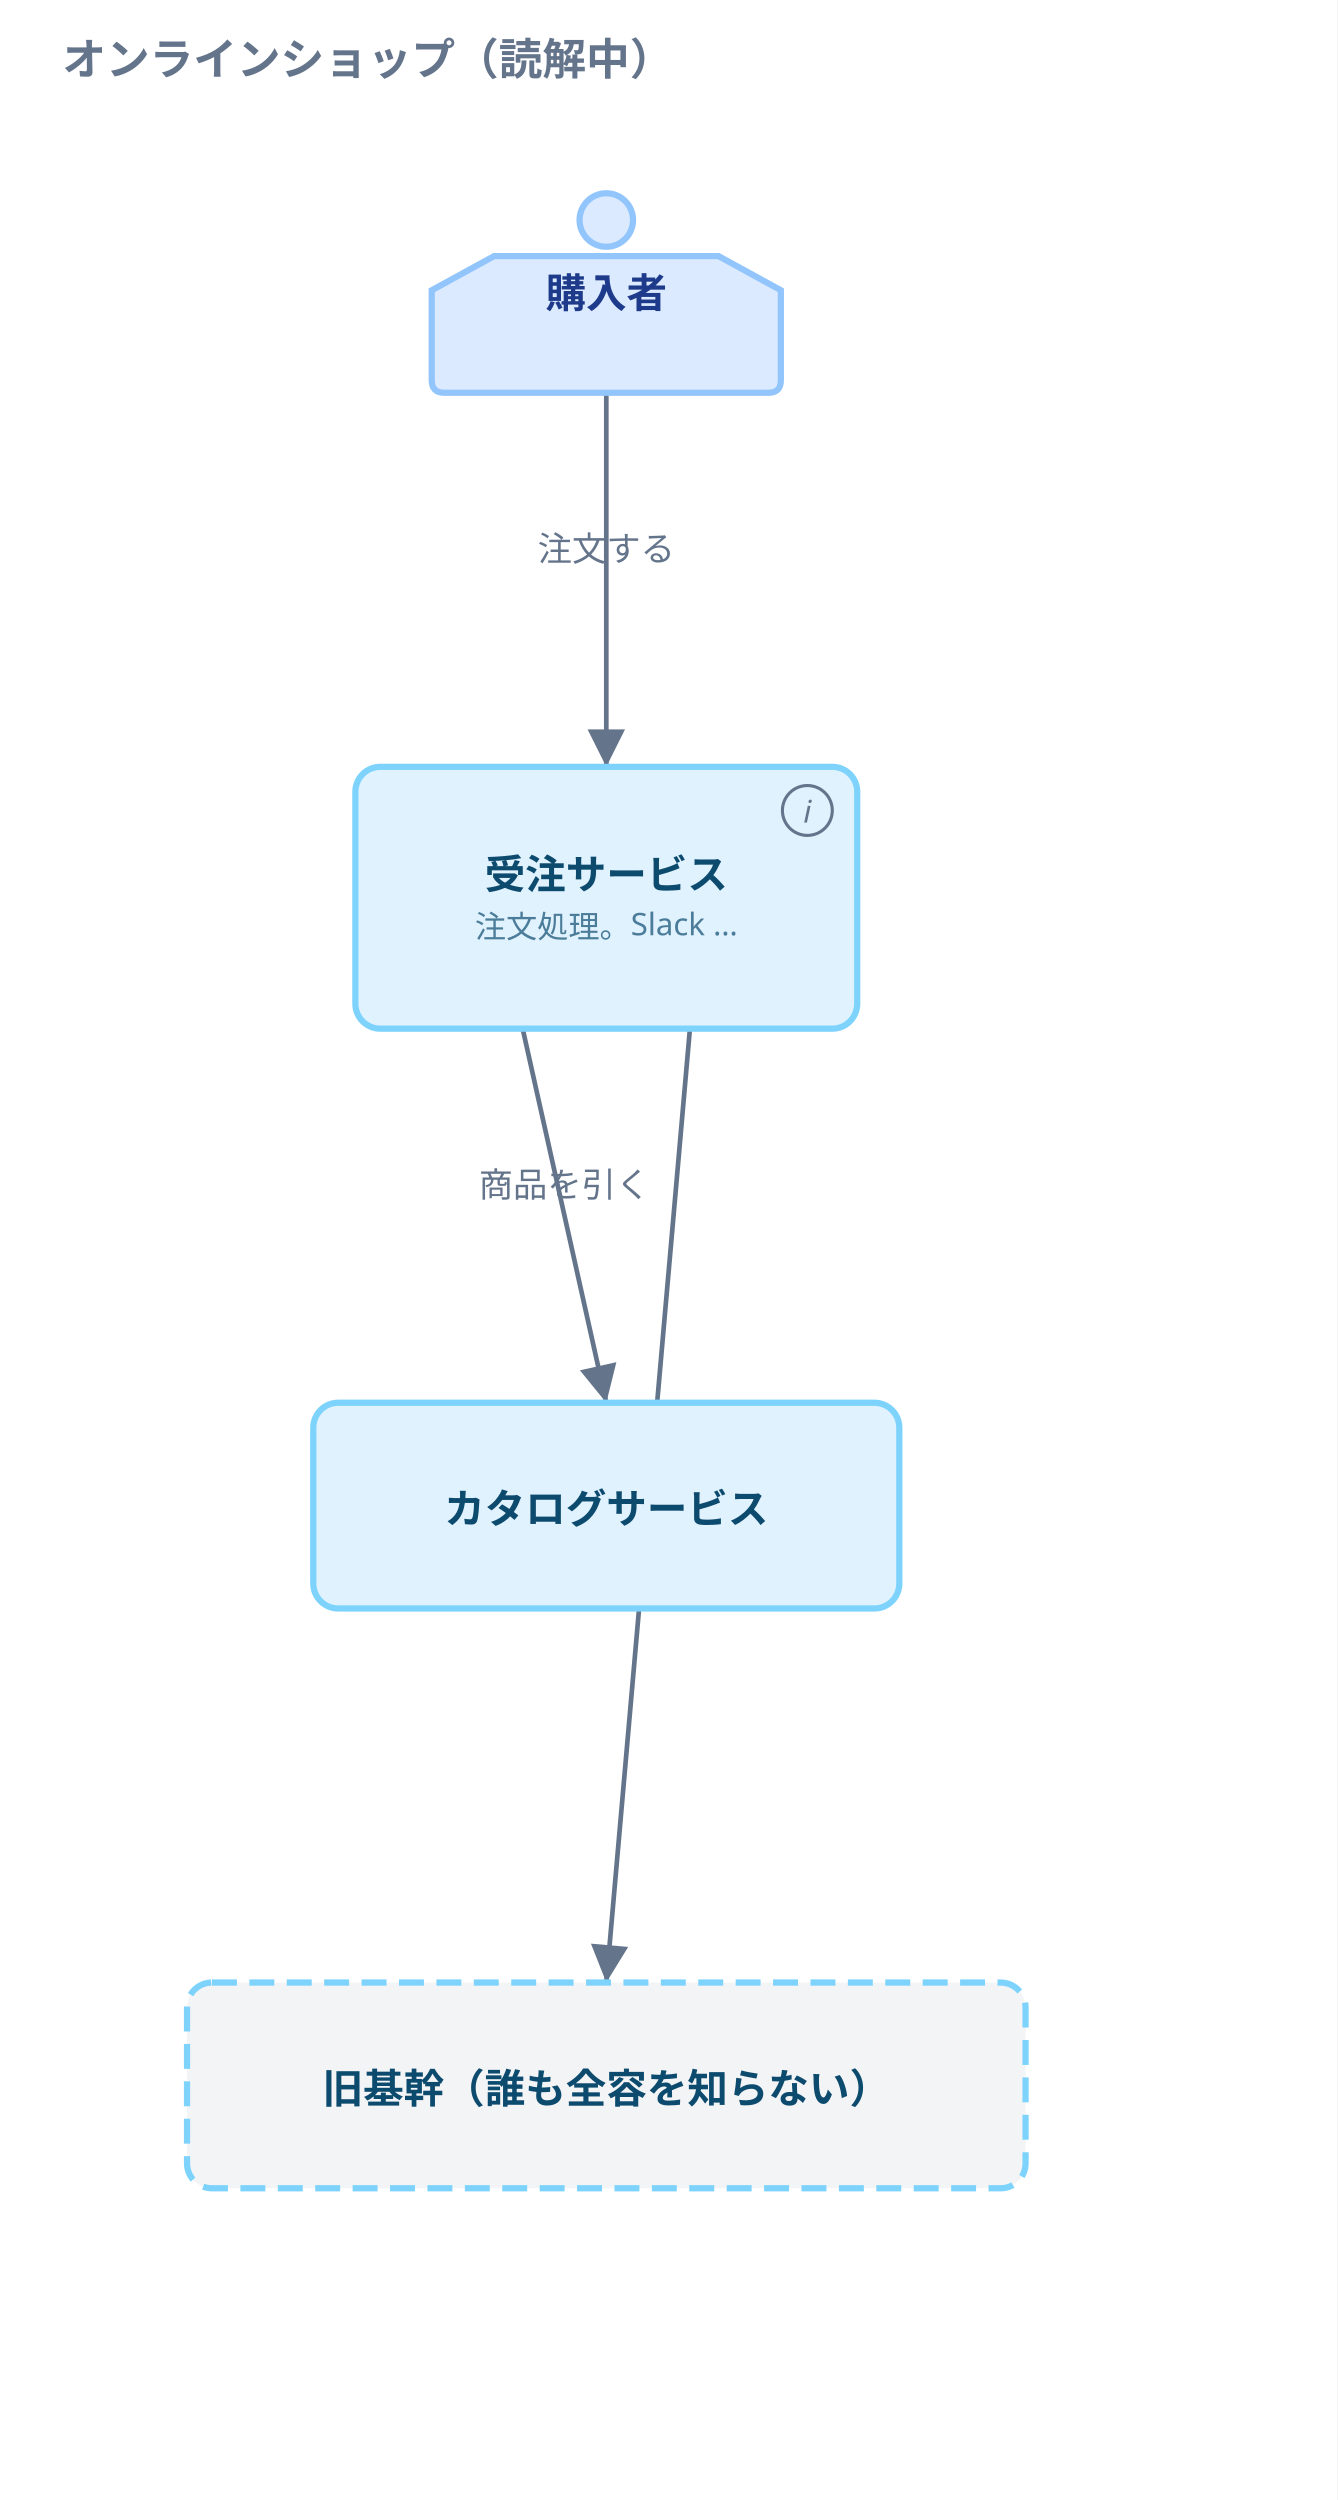
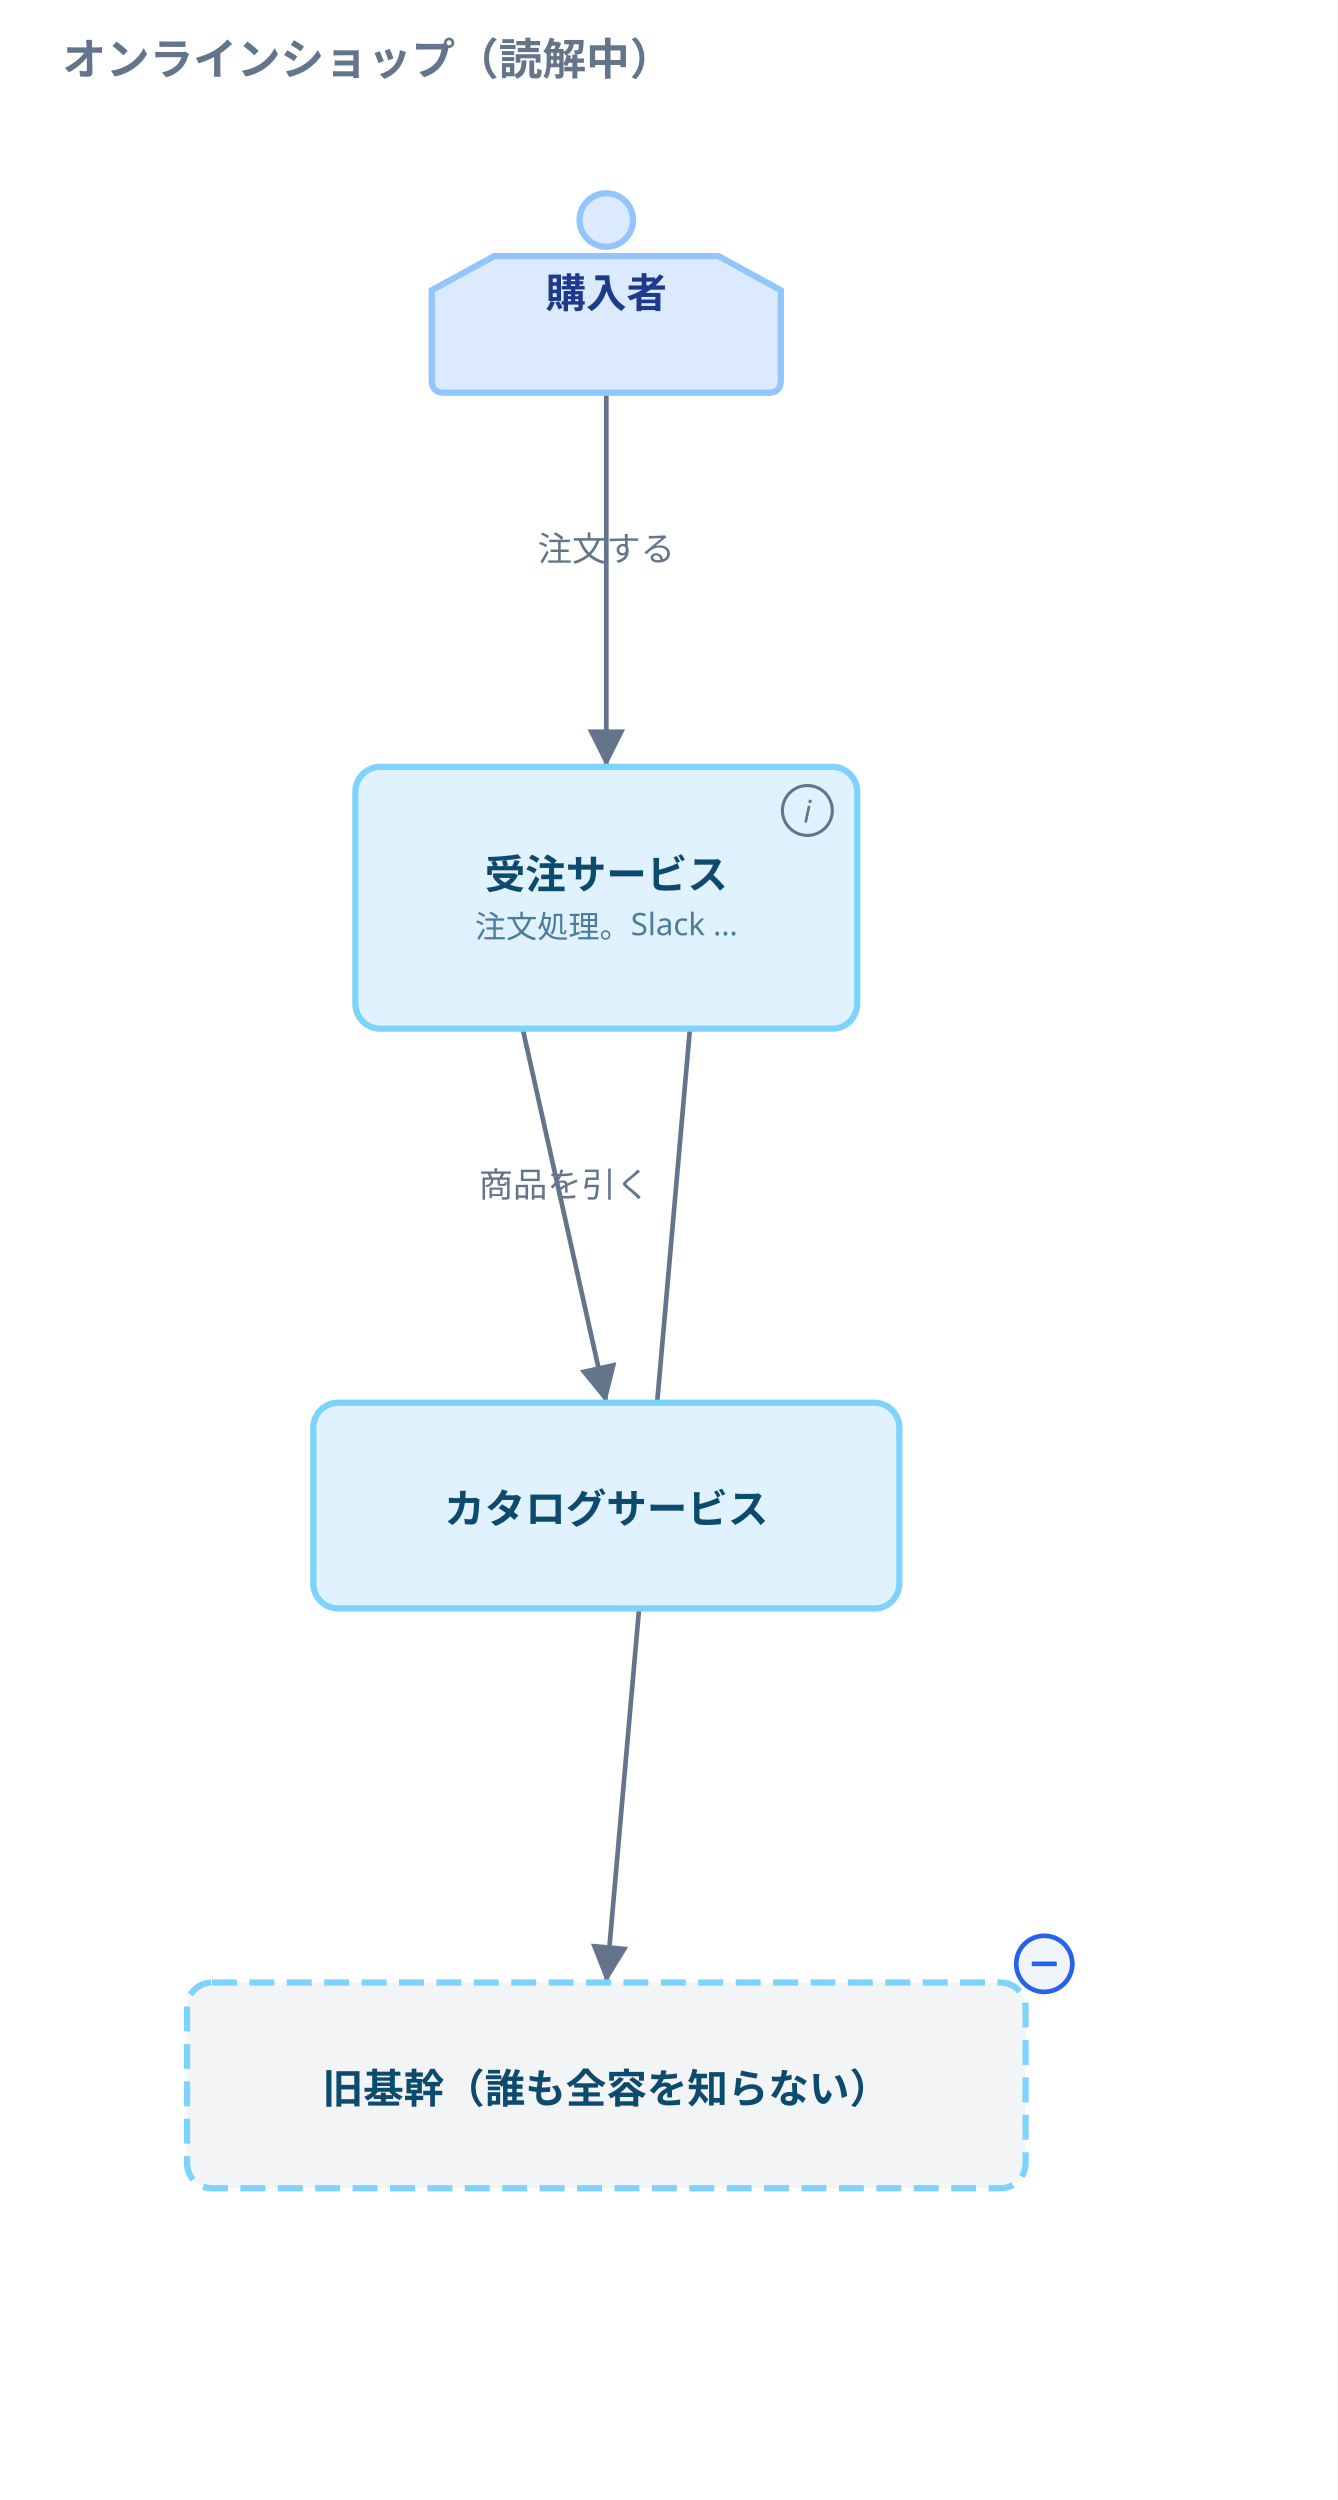
<svg xmlns="http://www.w3.org/2000/svg" viewBox="0 0 429 802" width="429" height="802">
  <defs>
    <marker id="arrow-default" viewBox="0 0 10 10" refX="10" refY="5" markerWidth="8" markerHeight="8" orient="auto-start-reverse">
      <path d="M 0 0 L 10 5 L 0 10 z" fill="#64748B" />
    </marker>
  </defs>
  <rect width="429" height="802" fill="#FFFFFF" rx="0" />
  <text x="20" y="24" fill="#64748B" font-size="14px" font-family="sans-serif" font-weight="bold">オンラインショップ（読解中）</text>
  <g class="edges">
    <g data-edge-from="Customer" data-edge-to="OrderService" data-edge-kind="sync" data-edge-canonical-id="Customer-&gt;OrderService" data-edge-label="注文する" class="krs-edge krs-edge--interactive">
      <line x1="194.5" y1="126" x2="194.5" y2="246" stroke="transparent" stroke-width="14" stroke-linecap="butt" class="krs-edge__hitline" />
      <line x1="194.5" y1="126" x2="194.5" y2="246" stroke="#64748B" stroke-width="1.5" marker-end="url(#arrow-default)" />
      <text x="194.5" y="180" text-anchor="middle" fill="#64748B" font-size="11px" font-family="sans-serif">注文する</text>
    </g>
    <g data-edge-from="OrderService" data-edge-to="CatalogService" data-edge-kind="sync" data-edge-canonical-id="OrderService-&gt;CatalogService" data-edge-label="商品を引く" class="krs-edge krs-edge--interactive">
      <line x1="167.667" y1="330" x2="194.5" y2="450" stroke="transparent" stroke-width="14" stroke-linecap="butt" class="krs-edge__hitline" />
      <line x1="167.667" y1="330" x2="194.5" y2="450" stroke="#64748B" stroke-width="1.5" marker-end="url(#arrow-default)" />
      <text x="181.083" y="384" text-anchor="middle" fill="#64748B" font-size="11px" font-family="sans-serif">商品を引く</text>
    </g>
    <g data-edge-from="OrderService" data-edge-to="Legacy" data-edge-kind="sync" data-edge-canonical-id="OrderService-&gt;Legacy" data-edge-label="在庫を問い合わせる（詳細不明）" class="krs-edge krs-edge--interactive">
      <line x1="221.333" y1="330" x2="194.5" y2="636" stroke="transparent" stroke-width="14" stroke-linecap="butt" class="krs-edge__hitline" />
      <line x1="221.333" y1="330" x2="194.5" y2="636" stroke="#64748B" stroke-width="1.5" marker-end="url(#arrow-default)" />
      <text x="207.917" y="477" text-anchor="middle" fill="#64748B" font-size="11px" font-family="sans-serif">在庫を問い合わせる（詳細不明）</text>
    </g>
  </g>
  <g class="nodes">
    <g data-node-id="Customer" data-node-kind="user" data-has-children="false" data-has-description="false">
      <circle cx="194.5" cy="70.58" r="8.58" fill="#DBEAFE" stroke="#93C5FD" stroke-width="2" />
      <path d="M158.5 82.16 L230.5 82.16 L250.5 93.12 L250.5 122 Q250.5 126 246.5 126 L142.5 126 Q138.5 126 138.5 122 L138.5 93.12 Z" fill="#DBEAFE" stroke="#93C5FD" stroke-width="2" />
      <text x="194.5" y="93" text-anchor="middle" dominant-baseline="central" fill="#1E3A8A" font-size="13px" font-weight="bold" font-family="sans-serif">購入者</text>
    </g>
    <g data-node-id="OrderService" data-node-kind="service" data-has-children="false" data-has-description="true">
      <rect x="114" y="246" width="161" height="84" rx="8" ry="8" fill="#E0F2FE" stroke="#7DD3FC" stroke-width="2" />
      <text x="194.5" y="279.5" text-anchor="middle" dominant-baseline="central" fill="#0C4A6E" font-size="13px" font-weight="bold" font-family="sans-serif">受注サービス</text>
      <text x="194.5" y="296.5" text-anchor="middle" dominant-baseline="central" fill="#0C4A6E" font-size="10px" font-family="sans-serif" opacity="0.7">注文処理。Slack …</text>
      <g data-info-button="OrderService" style="cursor: pointer" pointer-events="all">
        <circle cx="259" cy="260" r="8" fill="transparent" stroke="#64748B" stroke-width="1" />
        <text x="259" y="260" text-anchor="middle" dominant-baseline="central" fill="#64748B" font-size="10px" font-family="sans-serif" font-style="italic">i</text>
      </g>
    </g>
    <g data-node-id="CatalogService" data-node-kind="service" data-has-children="false" data-has-description="false">
      <rect x="100.5" y="450" width="188" height="66" rx="8" ry="8" fill="#E0F2FE" stroke="#7DD3FC" stroke-width="2" />
      <text x="194.5" y="483" text-anchor="middle" dominant-baseline="central" fill="#0C4A6E" font-size="13px" font-weight="bold" font-family="sans-serif">カタログサービス</text>
    </g>
    <g data-node-id="Legacy" data-node-kind="service" data-has-children="false" data-has-description="false">
      <rect x="60" y="636" width="269" height="66" rx="8" ry="8" fill="#F3F4F6" stroke="#7DD3FC" stroke-width="2" stroke-dasharray="8 4" />
      <text x="194.5" y="669" text-anchor="middle" dominant-baseline="central" fill="#0C4A6E" font-size="13px" font-weight="bold" font-family="sans-serif">旧基幹（誰も全容を知らない）</text>
    </g>
  </g>
+   <g class="krs-category-controls">
+     <style>.krs-cat-frame{opacity:0;transition:opacity .1s}.krs-cat-group:hover .krs-cat-frame{opacity:1}.krs-cat-collapse,.krs-category-stub{cursor:pointer}</style>
+     <g class="krs-cat-group" data-category-group="external">
+       <rect class="krs-cat-frame" x="52" y="628" width="285" height="82" rx="10" fill="transparent" stroke="#2563EB" stroke-width="1.5" stroke-dasharray="6 4" pointer-events="none" />
+       <g class="krs-cat-collapse" data-collapse-category="external" role="button" tabindex="0" transform="translate(335,630)">
+         <circle cx="0" cy="0" r="9" fill="#F1F5F9" stroke="#2563EB" stroke-width="1.5" />
+         <line x1="-4" y1="0" x2="4" y2="0" stroke="#2563EB" stroke-width="1.5" />
+       </g>
+     </g>
+   </g>
</svg>
